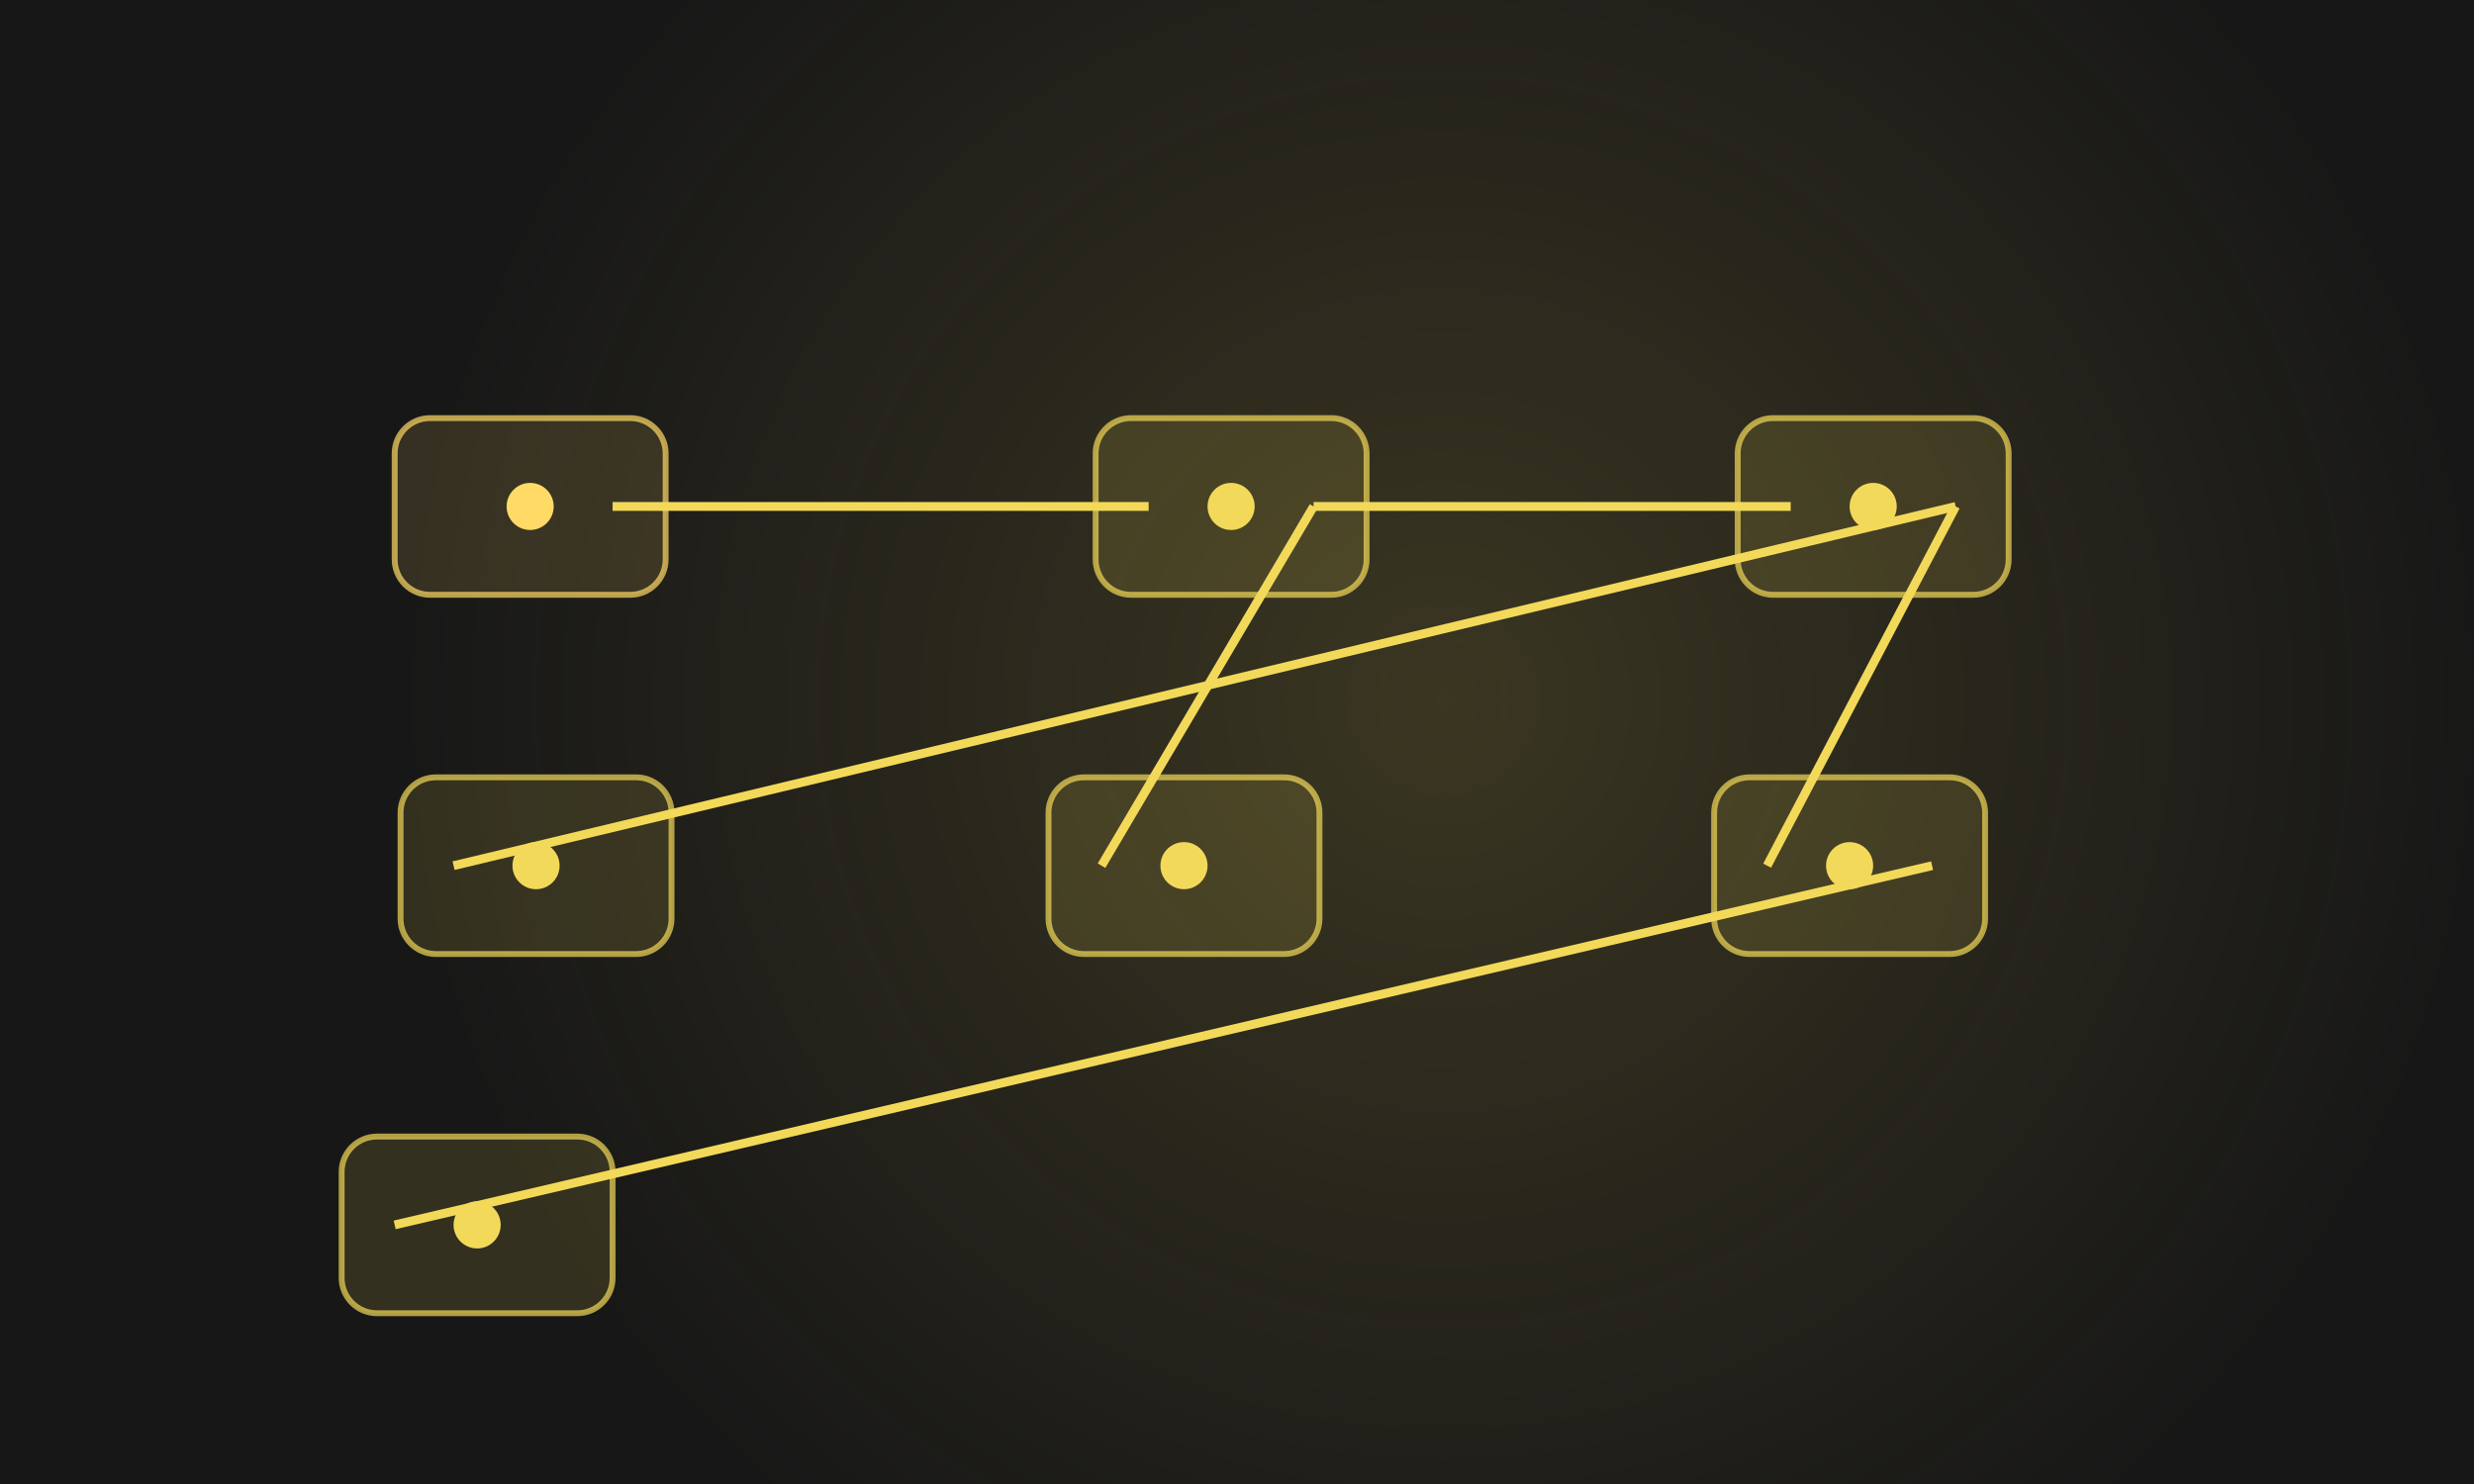
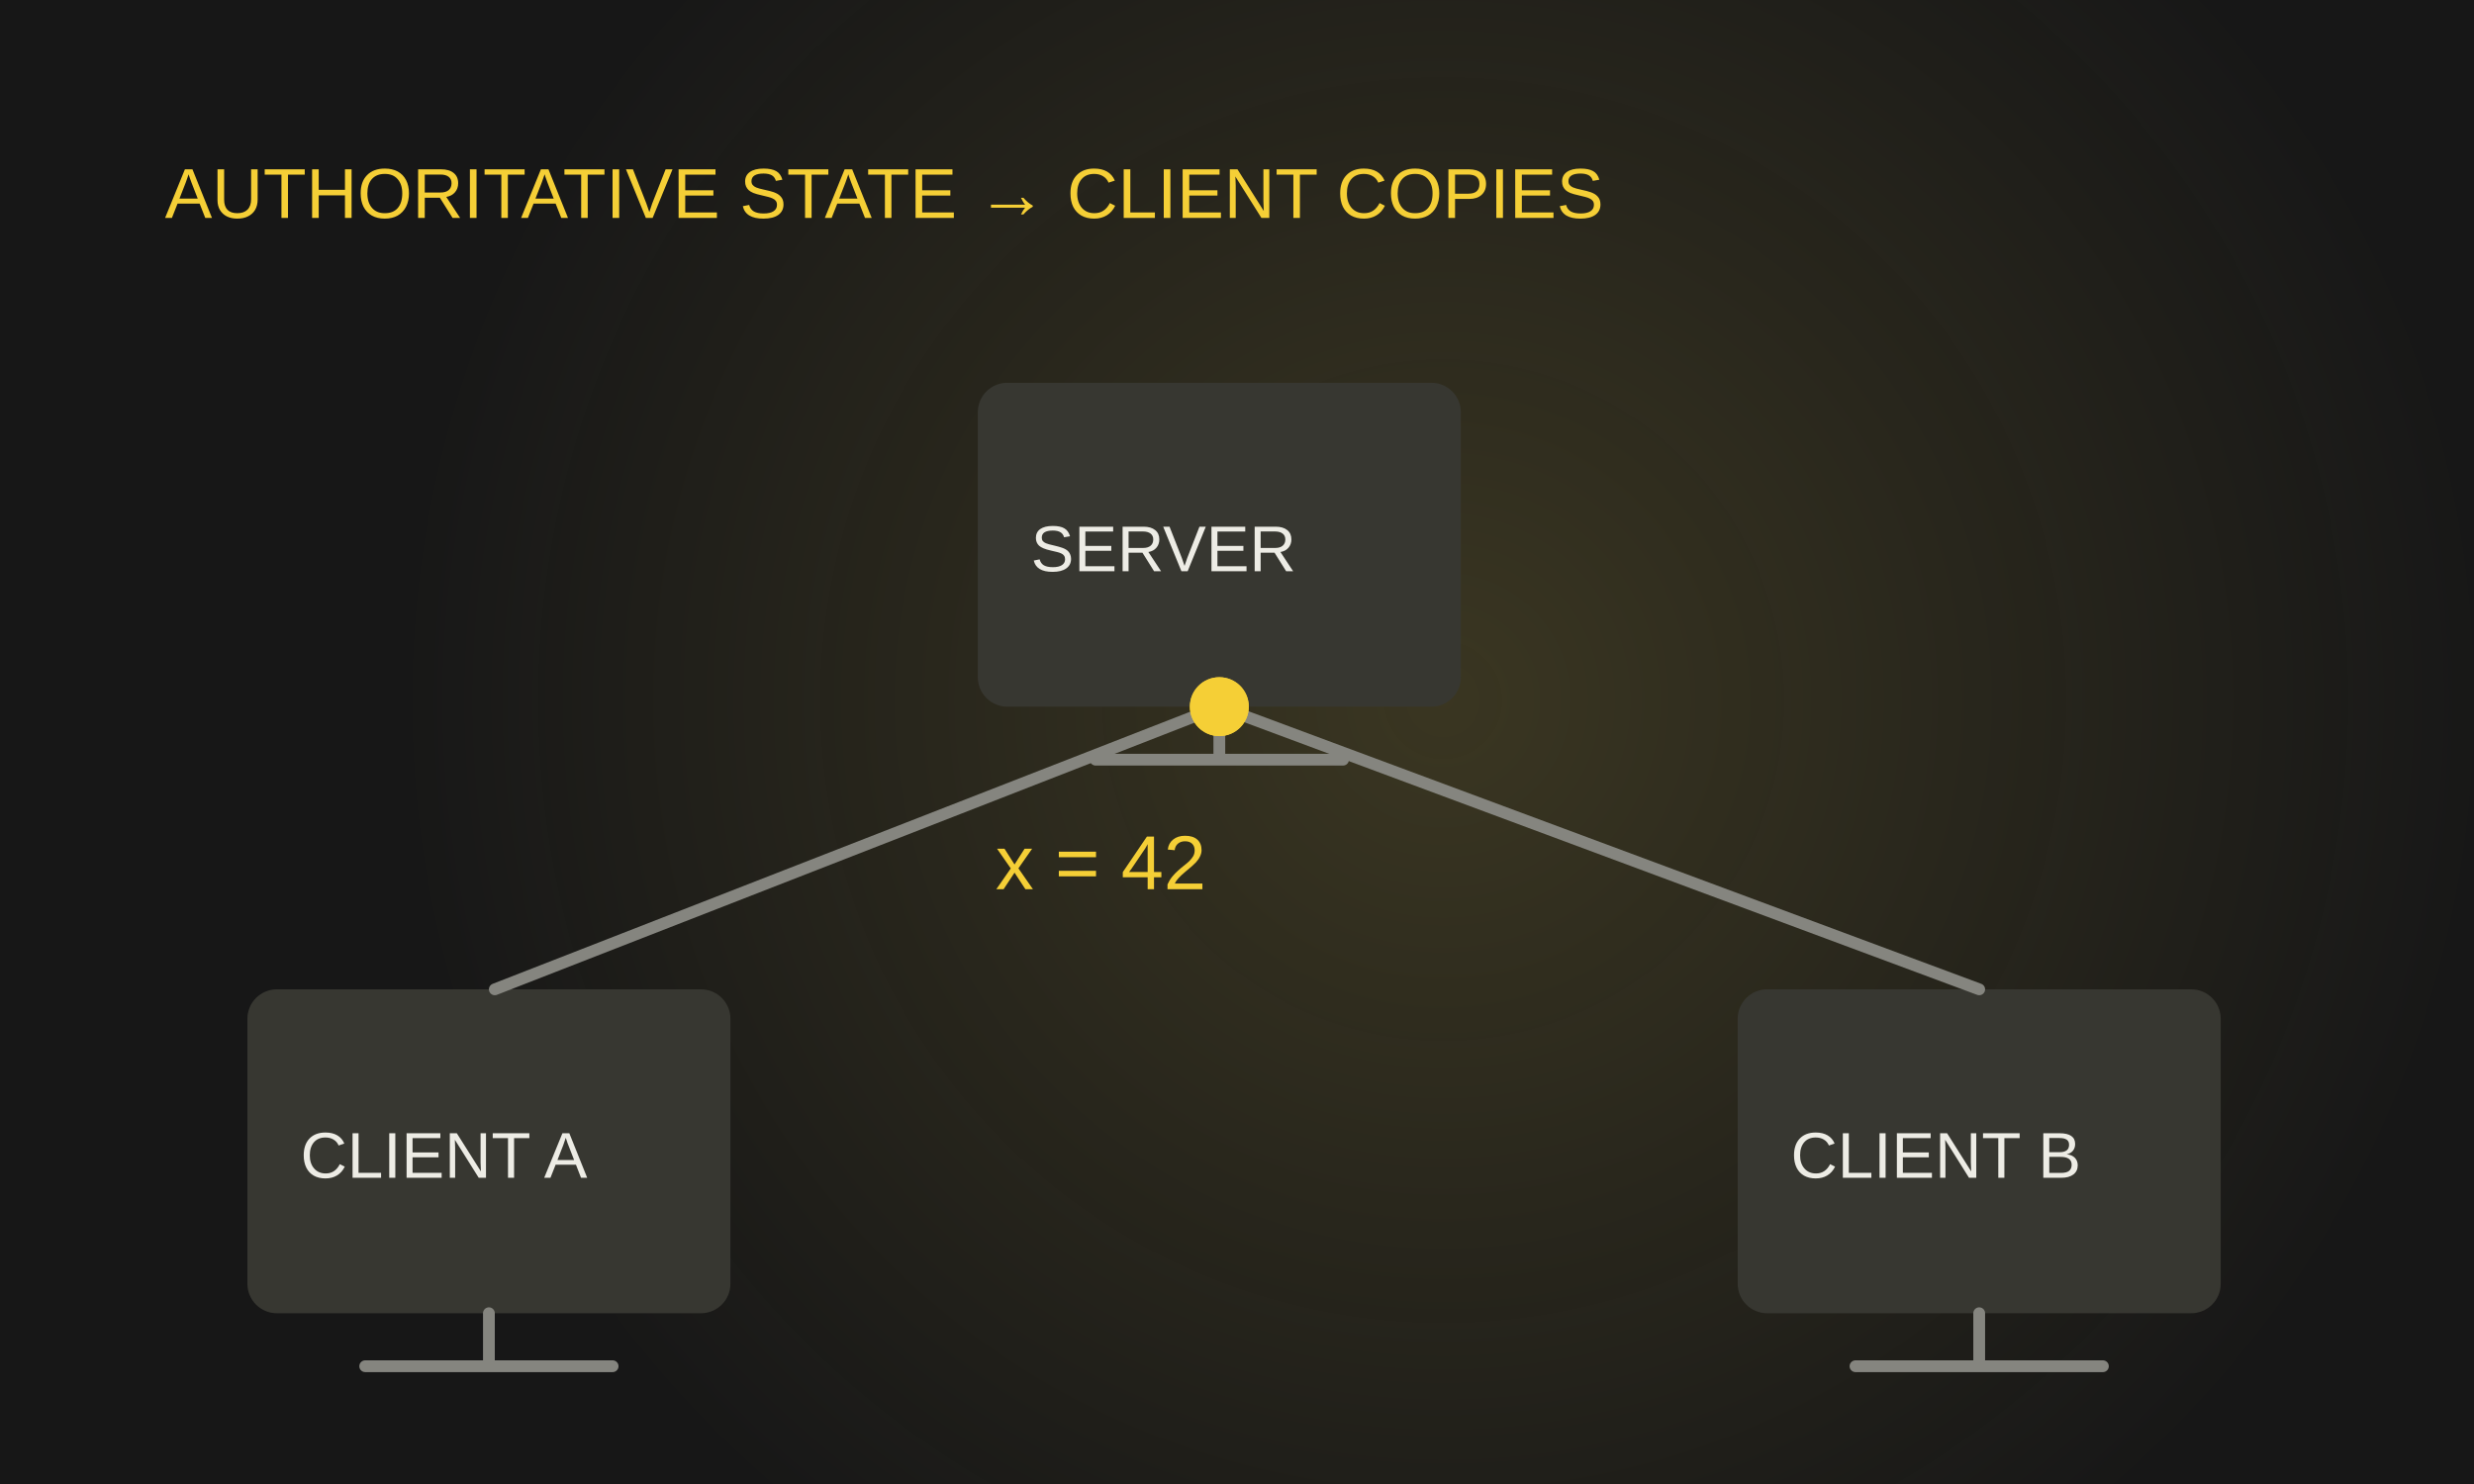
<svg xmlns="http://www.w3.org/2000/svg" class="article-cover" viewBox="0 0 420 252" role="img" aria-label="상태 복제 개념 도식">
  <defs>
    <radialGradient id="cover-replication-glow">
      <stop stop-color="hsl(50 86% 65%)" stop-opacity=".16" />
      <stop offset="1" stop-color="hsl(50 86% 65%)" stop-opacity="0" />
    </radialGradient>
    <radialGradient id="cover-replication-orb" cx="30%" cy="24%">
      <stop stop-color="#fff7d6" />
      <stop offset=".42" stop-color="hsl(50 86% 65%)" />
      <stop offset="1" stop-color="#46390d" />
    </radialGradient>
  </defs>
  <rect width="420" height="252" fill="#171717" />
  <circle cx="245" cy="119" r="175" fill="url(#cover-replication-glow)" />
-   <rect x="67" y="71" width="46" height="30" rx="6" fill="#ffda66" fill-opacity=".13" stroke="#ffda66" stroke-opacity=".7" />
-   <circle cx="90" cy="86" r="4" fill="#ffda66" />
-   <path d="M104 86L195 86" stroke="hsl(50 86% 65%)" stroke-width="1.5" fill="none" />
-   <rect x="186" y="71" width="46" height="30" rx="6" fill="hsl(50 86% 65%)" fill-opacity=".13" stroke="hsl(50 86% 65%)" stroke-opacity=".7" />
-   <circle cx="209" cy="86" r="4" fill="hsl(50 86% 65%)" />
-   <path d="M223 86L304 86" stroke="hsl(50 86% 65%)" stroke-width="1.5" fill="none" />
-   <rect x="295" y="71" width="46" height="30" rx="6" fill="hsl(50 86% 65%)" fill-opacity=".13" stroke="hsl(50 86% 65%)" stroke-opacity=".7" />
-   <circle cx="318" cy="86" r="4" fill="hsl(50 86% 65%)" />
-   <path d="M332 86L77 147" stroke="hsl(50 86% 65%)" stroke-width="1.5" fill="none" />
-   <rect x="68" y="132" width="46" height="30" rx="6" fill="hsl(50 86% 65%)" fill-opacity=".13" stroke="hsl(50 86% 65%)" stroke-opacity=".7" />
-   <circle cx="91" cy="147" r="4" fill="hsl(50 86% 65%)" />
-   <path d="M223 86L187 147" stroke="hsl(50 86% 65%)" stroke-width="1.5" fill="none" />
-   <rect x="178" y="132" width="46" height="30" rx="6" fill="hsl(50 86% 65%)" fill-opacity=".13" stroke="hsl(50 86% 65%)" stroke-opacity=".7" />
-   <circle cx="201" cy="147" r="4" fill="hsl(50 86% 65%)" />
-   <path d="M332 86L300 147" stroke="hsl(50 86% 65%)" stroke-width="1.5" fill="none" />
-   <rect x="291" y="132" width="46" height="30" rx="6" fill="hsl(50 86% 65%)" fill-opacity=".13" stroke="hsl(50 86% 65%)" stroke-opacity=".7" />
-   <circle cx="314" cy="147" r="4" fill="hsl(50 86% 65%)" />
-   <path d="M328 147L67 208" stroke="hsl(50 86% 65%)" stroke-width="1.5" fill="none" />
-   <rect x="58" y="193" width="46" height="30" rx="6" fill="hsl(50 86% 65%)" fill-opacity=".13" stroke="hsl(50 86% 65%)" stroke-opacity=".7" />
-   <circle cx="81" cy="208" r="4" fill="hsl(50 86% 65%)" />
+   <g class="technical-scene" data-scene="replication">
+     <text x="28" y="37" fill="#f5cf36" font-family="Arial,sans-serif" font-size="12">AUTHORITATIVE STATE → CLIENT COPIES</text>
+     <rect x="166" y="65" width="82" height="55" rx="5" fill="#373731" />
+     <path d="M186 129H228M207 120V129" fill="none" stroke="#85857f" stroke-width="2" stroke-linecap="round" stroke-linejoin="round" />
+     <text x="175" y="97" fill="#edece5" font-family="Arial,sans-serif" font-size="11">SERVER</text>
+     <rect x="42" y="168" width="82" height="55" rx="5" fill="#373731" />
+     <path d="M62 232H104M83 223V232" fill="none" stroke="#85857f" stroke-width="2" stroke-linecap="round" stroke-linejoin="round" />
+     <text x="51" y="200" fill="#edece5" font-family="Arial,sans-serif" font-size="11">CLIENT A</text>
+     <rect x="295" y="168" width="82" height="55" rx="5" fill="#373731" />
+     <path d="M315 232H357M336 223V232" fill="none" stroke="#85857f" stroke-width="2" stroke-linecap="round" stroke-linejoin="round" />
+     <text x="304" y="200" fill="#edece5" font-family="Arial,sans-serif" font-size="11">CLIENT B</text>
+     <path d="M207 120L84 168M207 120L336 168" fill="none" stroke="#85857f" stroke-width="2" stroke-linecap="round" stroke-linejoin="round" />
+     <g>
+       <rect x="202" y="115" width="10" height="10" rx="5" fill="#f5cf36" />
+       <animateTransform attributeName="transform" type="translate" values="0 0;-123 48;-123 48;0 0" dur="4s" repeatCount="indefinite" />
+     </g>
+     <g>
+       <rect x="202" y="115" width="10" height="10" rx="5" fill="#f5cf36" />
+       <animateTransform attributeName="transform" type="translate" values="0 0;129 48;129 48;0 0" dur="4s" repeatCount="indefinite" />
+     </g>
+     <text x="169" y="151" fill="#f5cf36" font-family="Arial,sans-serif" font-size="13">x = 42</text>
+   </g>
</svg>
